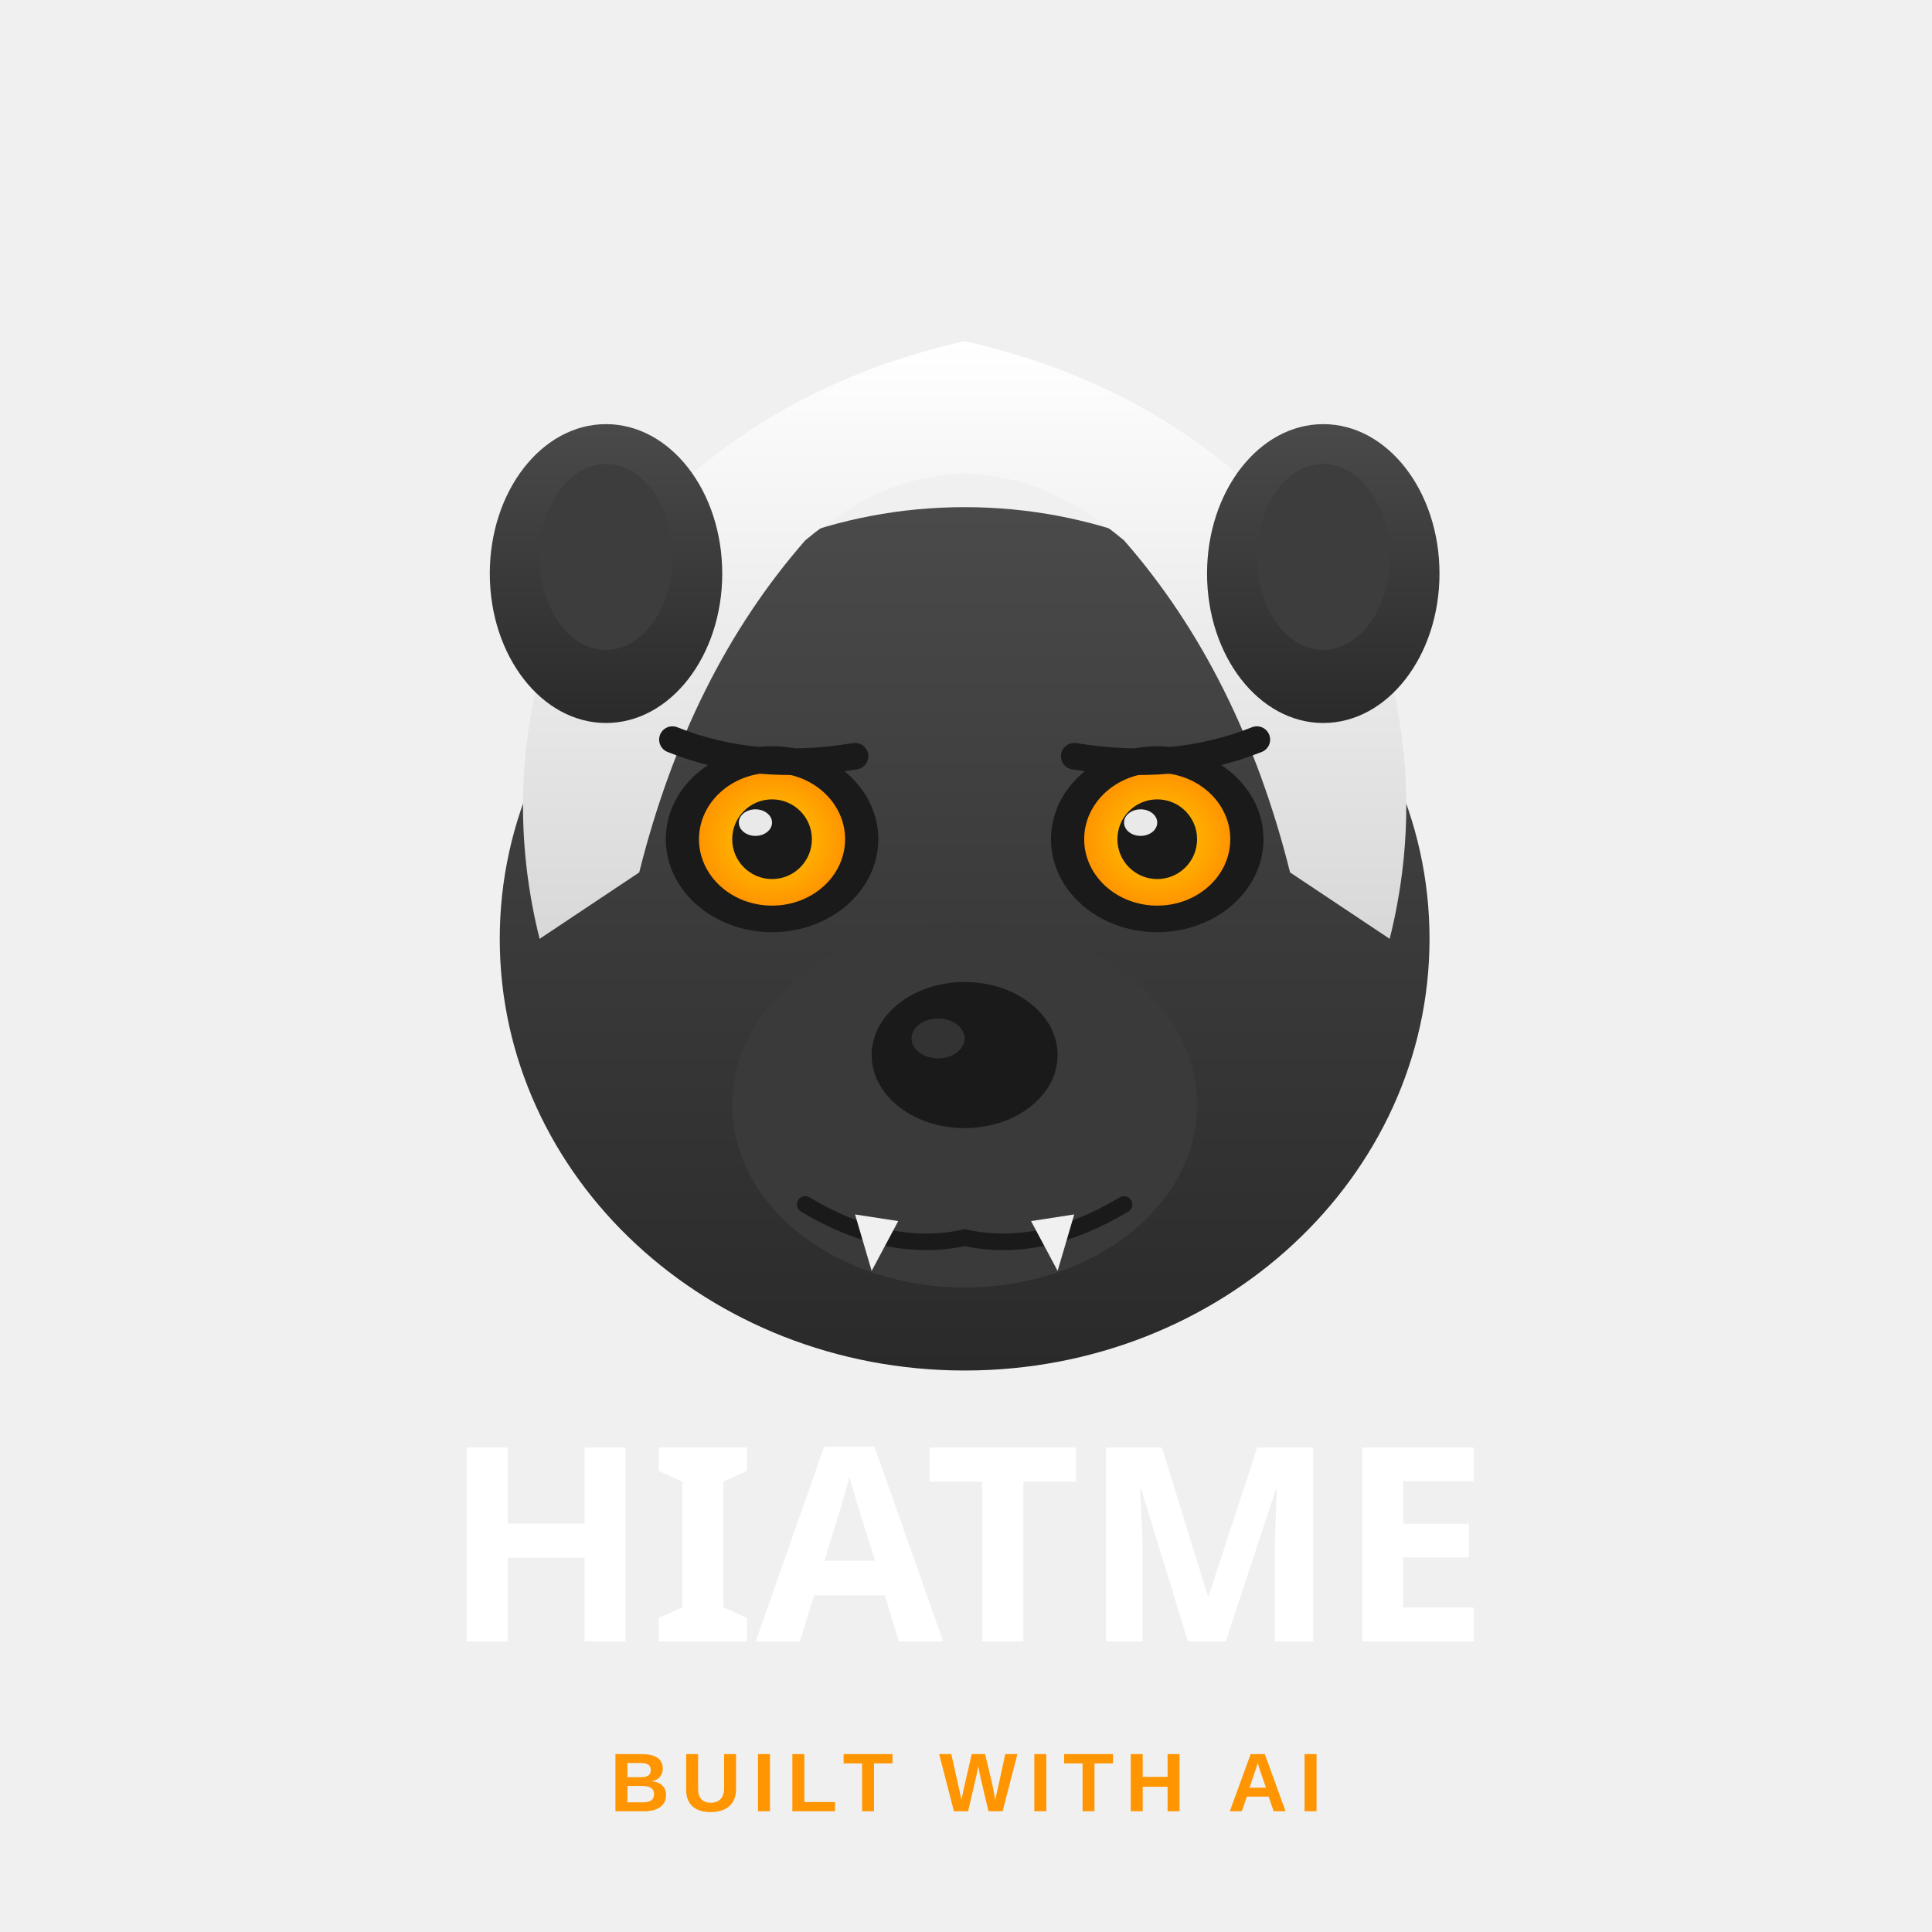
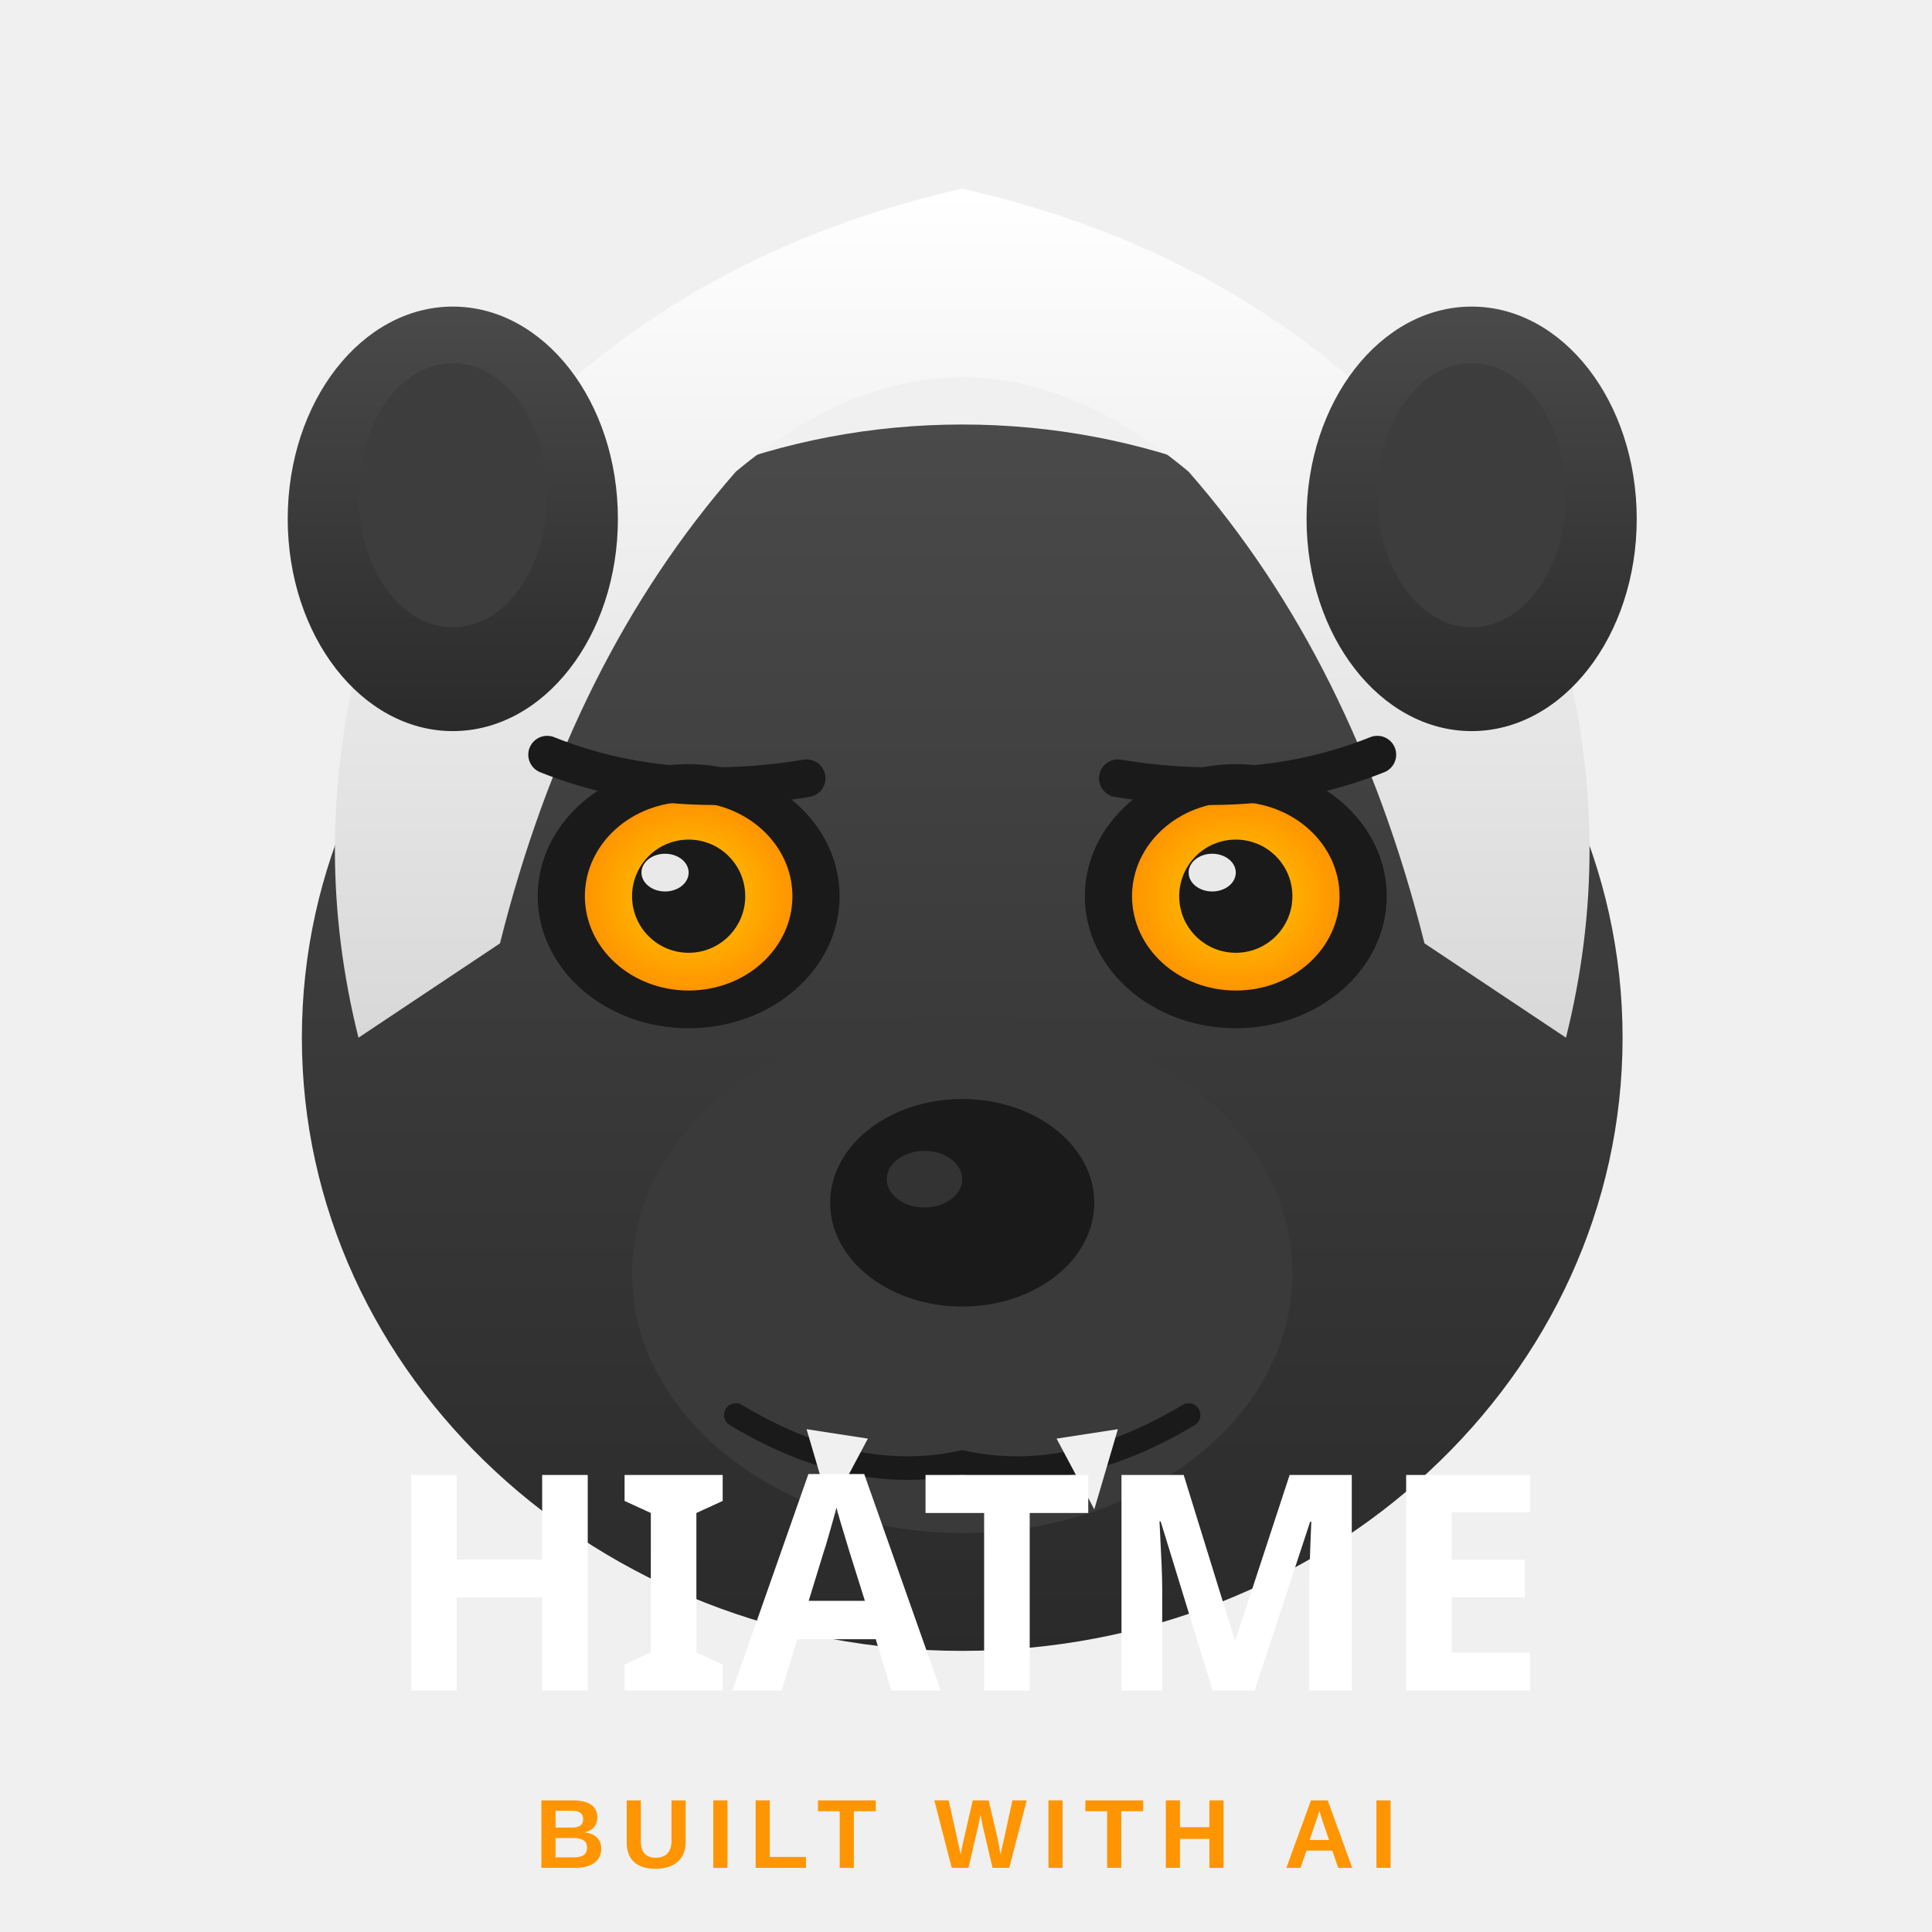
<svg xmlns="http://www.w3.org/2000/svg" width="512" height="512" viewBox="0 0 512 512" version="1.1">
  <defs>
    <linearGradient id="stripeGrad" x1="0%" y1="0%" x2="0%" y2="100%">
      <stop offset="0%" style="stop-color:#ffffff" />
      <stop offset="100%" style="stop-color:#d8d8d8" />
    </linearGradient>
    <linearGradient id="bodyGrad" x1="0%" y1="0%" x2="0%" y2="100%">
      <stop offset="0%" style="stop-color:#4a4a4a" />
      <stop offset="100%" style="stop-color:#2a2a2a" />
    </linearGradient>
    <radialGradient id="eyeGold" cx="50%" cy="50%" r="50%">
      <stop offset="0%" style="stop-color:#ffcc00" />
      <stop offset="100%" style="stop-color:#ff9500" />
    </radialGradient>
  </defs>
-   <g transform="translate(55, 20) scale(0.88)">
+   <g transform="translate(-30, -50) scale(1.25)">
    <ellipse cx="228" cy="260" rx="140" ry="130" fill="url(#bodyGrad)" />
    <path d="M 228 80                   Q 140 100, 100 180                   Q 90 220, 100 260                  L 130 240                  Q 145 180, 180 140                  Q 228 100, 276 140                  Q 311 180, 326 240                  L 356 260                  Q 366 220, 356 180                  Q 316 100, 228 80 Z" fill="url(#stripeGrad)" />
    <ellipse cx="120" cy="150" rx="35" ry="45" fill="url(#bodyGrad)" />
    <ellipse cx="120" cy="145" rx="20" ry="28" fill="#3d3d3d" />
    <ellipse cx="336" cy="150" rx="35" ry="45" fill="url(#bodyGrad)" />
    <ellipse cx="336" cy="145" rx="20" ry="28" fill="#3d3d3d" />
    <ellipse cx="228" cy="310" rx="70" ry="55" fill="#3a3a3a" />
    <ellipse cx="228" cy="295" rx="28" ry="22" fill="#1a1a1a" />
    <ellipse cx="220" cy="290" rx="8" ry="6" fill="#444" opacity="0.6" />
    <ellipse cx="170" cy="230" rx="32" ry="28" fill="#1a1a1a" />
    <ellipse cx="170" cy="230" rx="22" ry="20" fill="url(#eyeGold)" />
    <ellipse cx="170" cy="230" rx="12" ry="12" fill="#1a1a1a" />
    <ellipse cx="165" cy="225" rx="5" ry="4" fill="#fff" opacity="0.9" />
    <ellipse cx="286" cy="230" rx="32" ry="28" fill="#1a1a1a" />
    <ellipse cx="286" cy="230" rx="22" ry="20" fill="url(#eyeGold)" />
    <ellipse cx="286" cy="230" rx="12" ry="12" fill="#1a1a1a" />
    <ellipse cx="281" cy="225" rx="5" ry="4" fill="#fff" opacity="0.9" />
    <path d="M 140 200 Q 165 210, 195 205" stroke="#1a1a1a" stroke-width="8" fill="none" stroke-linecap="round" />
    <path d="M 316 200 Q 291 210, 261 205" stroke="#1a1a1a" stroke-width="8" fill="none" stroke-linecap="round" />
    <path d="M 180 340 Q 205 355, 228 350 Q 251 355, 276 340" stroke="#1a1a1a" stroke-width="5" fill="none" stroke-linecap="round" />
    <path d="M 195 343 L 200 360 L 208 345" fill="#f0f0f0" />
    <path d="M 261 343 L 256 360 L 248 345" fill="#f0f0f0" />
  </g>
-   <text x="256" y="435" font-family="Arial Black, sans-serif" font-size="72" font-weight="900" fill="#ffffff" text-anchor="middle">
+   <text x="256" y="448" font-family="Arial Black, sans-serif" font-size="80" font-weight="900" fill="#ffffff" text-anchor="middle">
        HIATME
    </text>
-   <text x="256" y="480" font-family="Arial, sans-serif" font-size="22" fill="#ff9500" text-anchor="middle" letter-spacing="3" font-weight="bold">
+   <text x="256" y="495" font-family="Arial, sans-serif" font-size="26" fill="#ff9500" text-anchor="middle" letter-spacing="4" font-weight="bold">
        BUILT WITH AI
    </text>
</svg>
